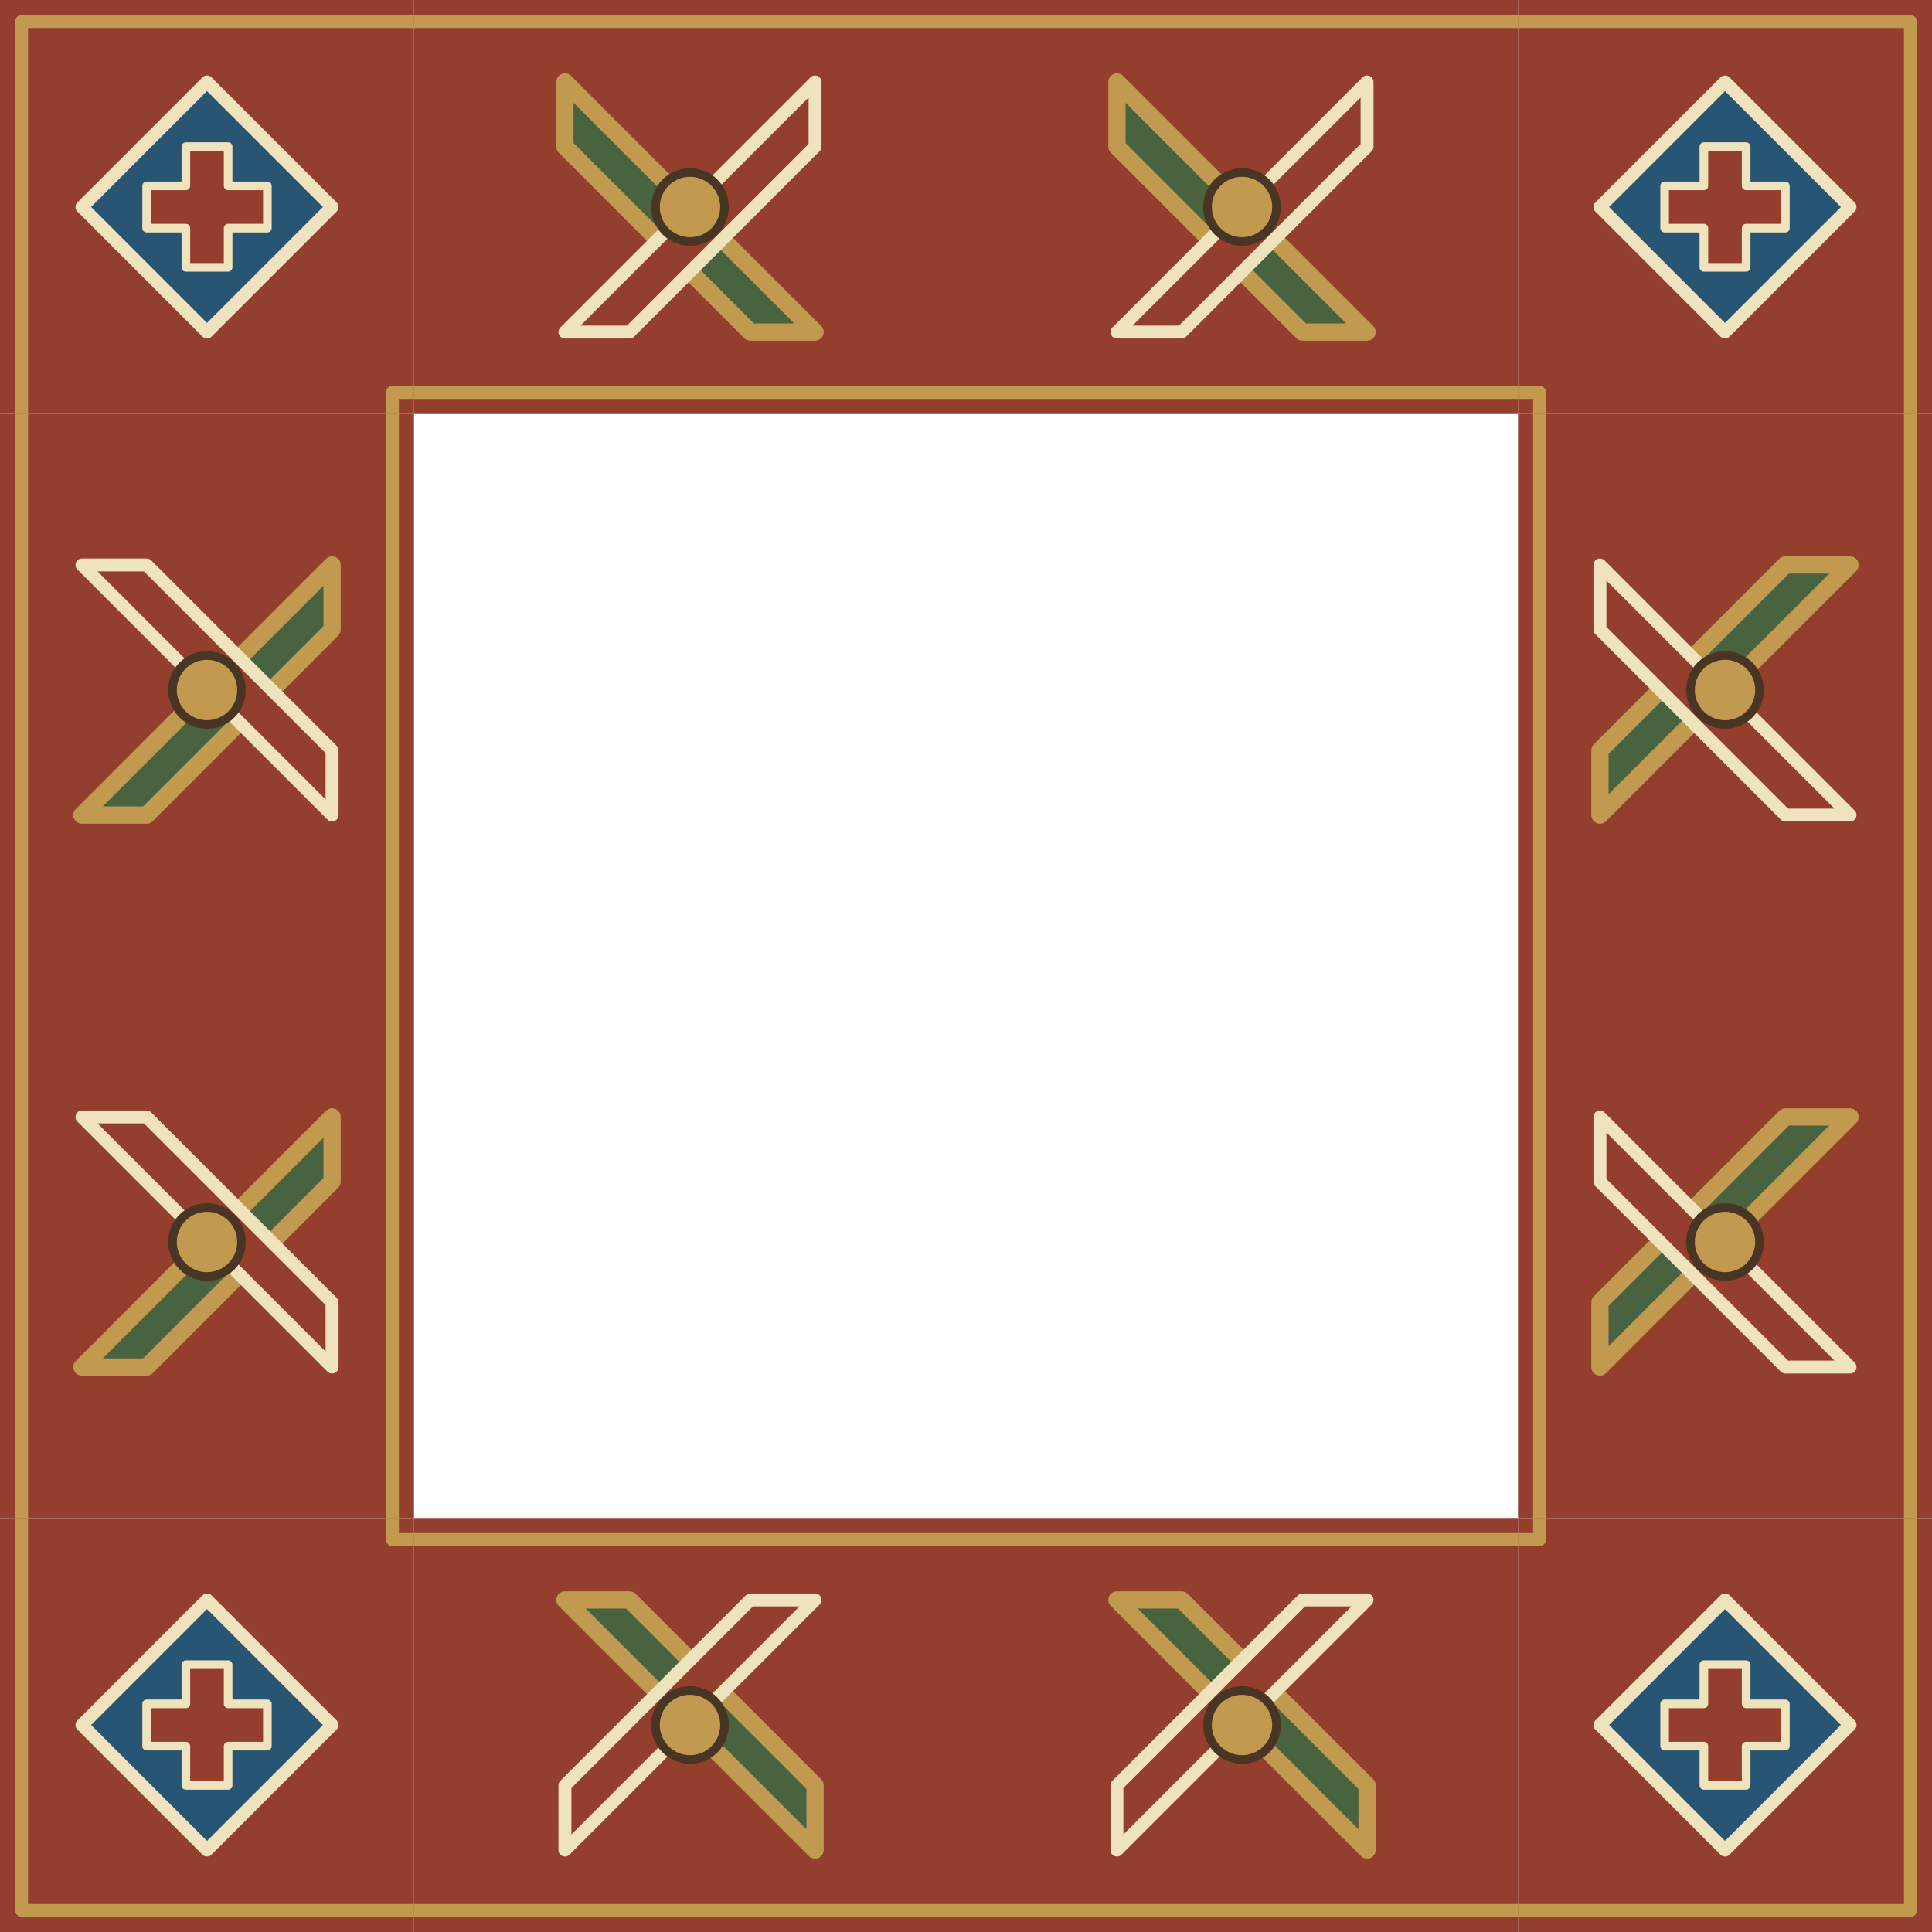
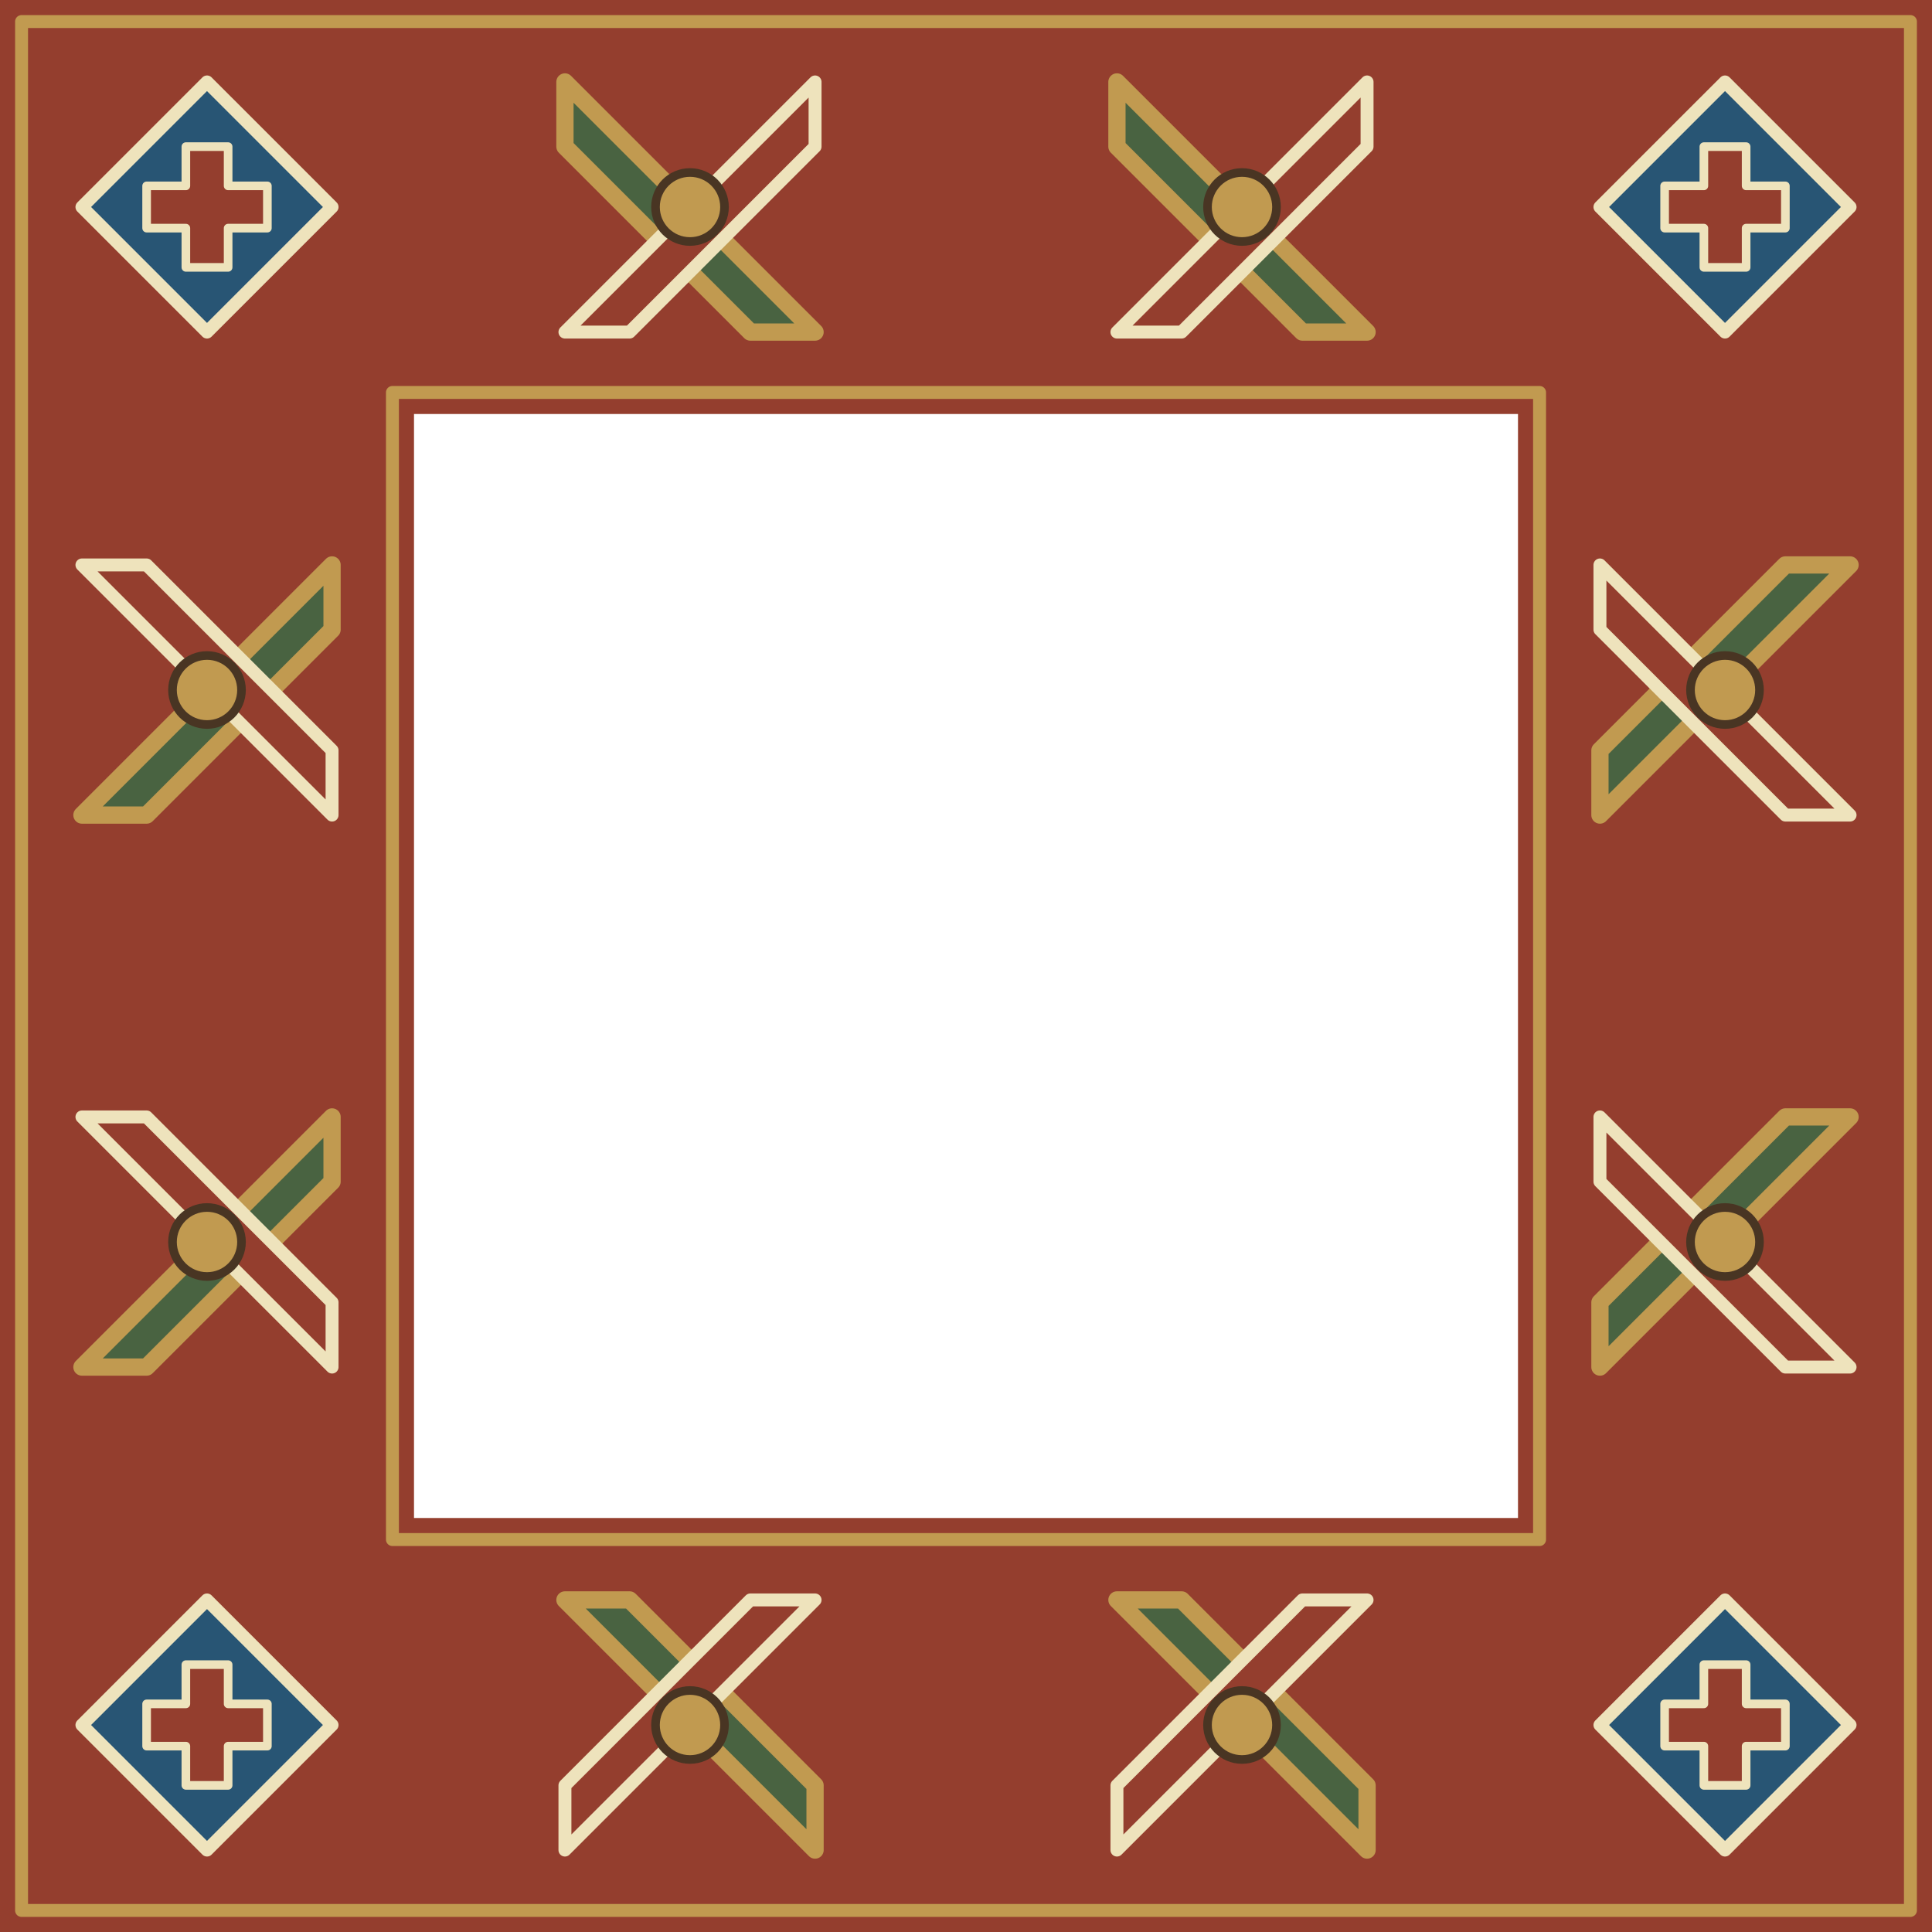
<svg xmlns="http://www.w3.org/2000/svg" width="448" height="448" viewBox="0 0 448 448">
+   <path d="M0 0 H448 V448 H0Z M96 96 V352 H352 V96Z" fill="#943e2e" stroke="none" stroke-width="1" stroke-linejoin="round" stroke-linecap="round" />
  <g transform="translate(0 0)">
-     <rect x="0" y="0" width="96" height="96" fill="#943e2e" stroke="none" stroke-width="1" />
-     <path d="M96 5 H5 V96 M96 91 H91 V96" fill="none" stroke="#c19a50" stroke-width="3" stroke-linejoin="round" stroke-linecap="round" />
    <path d="M48 19 L77 48 L48 77 L19 48Z" fill="#285574" stroke="#eee3bc" stroke-width="3" stroke-linejoin="round" stroke-linecap="round" />
    <path d="M43.1 34 H52.9 V43.1 H62 V52.9 H52.9 V62 H43.1 V52.9 H34 V43.1 H43.1Z" fill="#943e2e" stroke="#eee3bc" stroke-width="2" stroke-linejoin="round" stroke-linecap="round" />
  </g>
  <g transform="translate(448 0) rotate(90)">
-     <rect x="0" y="0" width="96" height="96" fill="#943e2e" stroke="none" stroke-width="1" />
-     <path d="M96 5 H5 V96 M96 91 H91 V96" fill="none" stroke="#c19a50" stroke-width="3" stroke-linejoin="round" stroke-linecap="round" />
    <path d="M48 19 L77 48 L48 77 L19 48Z" fill="#285574" stroke="#eee3bc" stroke-width="3" stroke-linejoin="round" stroke-linecap="round" />
    <path d="M43.1 34 H52.9 V43.1 H62 V52.9 H52.9 V62 H43.1 V52.9 H34 V43.1 H43.1Z" fill="#943e2e" stroke="#eee3bc" stroke-width="2" stroke-linejoin="round" stroke-linecap="round" />
  </g>
  <g transform="translate(448 448) rotate(180)">
-     <rect x="0" y="0" width="96" height="96" fill="#943e2e" stroke="none" stroke-width="1" />
-     <path d="M96 5 H5 V96 M96 91 H91 V96" fill="none" stroke="#c19a50" stroke-width="3" stroke-linejoin="round" stroke-linecap="round" />
    <path d="M48 19 L77 48 L48 77 L19 48Z" fill="#285574" stroke="#eee3bc" stroke-width="3" stroke-linejoin="round" stroke-linecap="round" />
    <path d="M43.1 34 H52.9 V43.1 H62 V52.9 H52.9 V62 H43.1 V52.9 H34 V43.1 H43.1Z" fill="#943e2e" stroke="#eee3bc" stroke-width="2" stroke-linejoin="round" stroke-linecap="round" />
  </g>
  <g transform="translate(0 448) rotate(270)">
-     <rect x="0" y="0" width="96" height="96" fill="#943e2e" stroke="none" stroke-width="1" />
-     <path d="M96 5 H5 V96 M96 91 H91 V96" fill="none" stroke="#c19a50" stroke-width="3" stroke-linejoin="round" stroke-linecap="round" />
    <path d="M48 19 L77 48 L48 77 L19 48Z" fill="#285574" stroke="#eee3bc" stroke-width="3" stroke-linejoin="round" stroke-linecap="round" />
    <path d="M43.1 34 H52.9 V43.1 H62 V52.9 H52.9 V62 H43.1 V52.9 H34 V43.1 H43.1Z" fill="#943e2e" stroke="#eee3bc" stroke-width="2" stroke-linejoin="round" stroke-linecap="round" />
  </g>
  <g transform="translate(96 0)">
    <svg width="256" height="96" viewBox="0 0 256 96" overflow="hidden">
-       <rect x="0" y="0" width="256" height="96" fill="#943e2e" stroke="none" stroke-width="1" />
      <g transform="translate(-256 0)">
-         <path d="M0 5 H256 M0 91 H256" fill="none" stroke="#c19a50" stroke-width="3" stroke-linejoin="round" stroke-linecap="round" />
        <path d="M35 19 L93 77 L78 77 L35 34Z" fill="#496341" stroke="#c19a50" stroke-width="4" stroke-linejoin="round" stroke-linecap="round" />
        <path d="M93 19 L35 77 L50 77 L93 34Z" fill="#943e2e" stroke="#eee3bc" stroke-width="3" stroke-linejoin="round" stroke-linecap="round" />
        <circle cx="64" cy="48" r="8" fill="#c19a50" stroke="#493523" stroke-width="2" />
        <path d="M163 19 L221 77 L206 77 L163 34Z" fill="#496341" stroke="#c19a50" stroke-width="4" stroke-linejoin="round" stroke-linecap="round" />
        <path d="M221 19 L163 77 L178 77 L221 34Z" fill="#943e2e" stroke="#eee3bc" stroke-width="3" stroke-linejoin="round" stroke-linecap="round" />
        <circle cx="192" cy="48" r="8" fill="#c19a50" stroke="#493523" stroke-width="2" />
      </g>
      <g transform="translate(0 0)">
-         <path d="M0 5 H256 M0 91 H256" fill="none" stroke="#c19a50" stroke-width="3" stroke-linejoin="round" stroke-linecap="round" />
        <path d="M35 19 L93 77 L78 77 L35 34Z" fill="#496341" stroke="#c19a50" stroke-width="4" stroke-linejoin="round" stroke-linecap="round" />
        <path d="M93 19 L35 77 L50 77 L93 34Z" fill="#943e2e" stroke="#eee3bc" stroke-width="3" stroke-linejoin="round" stroke-linecap="round" />
        <circle cx="64" cy="48" r="8" fill="#c19a50" stroke="#493523" stroke-width="2" />
        <path d="M163 19 L221 77 L206 77 L163 34Z" fill="#496341" stroke="#c19a50" stroke-width="4" stroke-linejoin="round" stroke-linecap="round" />
        <path d="M221 19 L163 77 L178 77 L221 34Z" fill="#943e2e" stroke="#eee3bc" stroke-width="3" stroke-linejoin="round" stroke-linecap="round" />
        <circle cx="192" cy="48" r="8" fill="#c19a50" stroke="#493523" stroke-width="2" />
      </g>
      <g transform="translate(256 0)">
-         <path d="M0 5 H256 M0 91 H256" fill="none" stroke="#c19a50" stroke-width="3" stroke-linejoin="round" stroke-linecap="round" />
        <path d="M35 19 L93 77 L78 77 L35 34Z" fill="#496341" stroke="#c19a50" stroke-width="4" stroke-linejoin="round" stroke-linecap="round" />
        <path d="M93 19 L35 77 L50 77 L93 34Z" fill="#943e2e" stroke="#eee3bc" stroke-width="3" stroke-linejoin="round" stroke-linecap="round" />
        <circle cx="64" cy="48" r="8" fill="#c19a50" stroke="#493523" stroke-width="2" />
        <path d="M163 19 L221 77 L206 77 L163 34Z" fill="#496341" stroke="#c19a50" stroke-width="4" stroke-linejoin="round" stroke-linecap="round" />
        <path d="M221 19 L163 77 L178 77 L221 34Z" fill="#943e2e" stroke="#eee3bc" stroke-width="3" stroke-linejoin="round" stroke-linecap="round" />
        <circle cx="192" cy="48" r="8" fill="#c19a50" stroke="#493523" stroke-width="2" />
      </g>
    </svg>
  </g>
  <g transform="translate(448 96) rotate(90)">
    <svg width="256" height="96" viewBox="0 0 256 96" overflow="hidden">
-       <rect x="0" y="0" width="256" height="96" fill="#943e2e" stroke="none" stroke-width="1" />
      <g transform="translate(-256 0)">
-         <path d="M0 5 H256 M0 91 H256" fill="none" stroke="#c19a50" stroke-width="3" stroke-linejoin="round" stroke-linecap="round" />
        <path d="M35 19 L93 77 L78 77 L35 34Z" fill="#496341" stroke="#c19a50" stroke-width="4" stroke-linejoin="round" stroke-linecap="round" />
        <path d="M93 19 L35 77 L50 77 L93 34Z" fill="#943e2e" stroke="#eee3bc" stroke-width="3" stroke-linejoin="round" stroke-linecap="round" />
        <circle cx="64" cy="48" r="8" fill="#c19a50" stroke="#493523" stroke-width="2" />
        <path d="M163 19 L221 77 L206 77 L163 34Z" fill="#496341" stroke="#c19a50" stroke-width="4" stroke-linejoin="round" stroke-linecap="round" />
        <path d="M221 19 L163 77 L178 77 L221 34Z" fill="#943e2e" stroke="#eee3bc" stroke-width="3" stroke-linejoin="round" stroke-linecap="round" />
        <circle cx="192" cy="48" r="8" fill="#c19a50" stroke="#493523" stroke-width="2" />
      </g>
      <g transform="translate(0 0)">
-         <path d="M0 5 H256 M0 91 H256" fill="none" stroke="#c19a50" stroke-width="3" stroke-linejoin="round" stroke-linecap="round" />
        <path d="M35 19 L93 77 L78 77 L35 34Z" fill="#496341" stroke="#c19a50" stroke-width="4" stroke-linejoin="round" stroke-linecap="round" />
        <path d="M93 19 L35 77 L50 77 L93 34Z" fill="#943e2e" stroke="#eee3bc" stroke-width="3" stroke-linejoin="round" stroke-linecap="round" />
        <circle cx="64" cy="48" r="8" fill="#c19a50" stroke="#493523" stroke-width="2" />
        <path d="M163 19 L221 77 L206 77 L163 34Z" fill="#496341" stroke="#c19a50" stroke-width="4" stroke-linejoin="round" stroke-linecap="round" />
        <path d="M221 19 L163 77 L178 77 L221 34Z" fill="#943e2e" stroke="#eee3bc" stroke-width="3" stroke-linejoin="round" stroke-linecap="round" />
        <circle cx="192" cy="48" r="8" fill="#c19a50" stroke="#493523" stroke-width="2" />
      </g>
      <g transform="translate(256 0)">
-         <path d="M0 5 H256 M0 91 H256" fill="none" stroke="#c19a50" stroke-width="3" stroke-linejoin="round" stroke-linecap="round" />
        <path d="M35 19 L93 77 L78 77 L35 34Z" fill="#496341" stroke="#c19a50" stroke-width="4" stroke-linejoin="round" stroke-linecap="round" />
        <path d="M93 19 L35 77 L50 77 L93 34Z" fill="#943e2e" stroke="#eee3bc" stroke-width="3" stroke-linejoin="round" stroke-linecap="round" />
        <circle cx="64" cy="48" r="8" fill="#c19a50" stroke="#493523" stroke-width="2" />
        <path d="M163 19 L221 77 L206 77 L163 34Z" fill="#496341" stroke="#c19a50" stroke-width="4" stroke-linejoin="round" stroke-linecap="round" />
        <path d="M221 19 L163 77 L178 77 L221 34Z" fill="#943e2e" stroke="#eee3bc" stroke-width="3" stroke-linejoin="round" stroke-linecap="round" />
        <circle cx="192" cy="48" r="8" fill="#c19a50" stroke="#493523" stroke-width="2" />
      </g>
    </svg>
  </g>
  <g transform="translate(352 448) rotate(180)">
    <svg width="256" height="96" viewBox="0 0 256 96" overflow="hidden">
-       <rect x="0" y="0" width="256" height="96" fill="#943e2e" stroke="none" stroke-width="1" />
      <g transform="translate(-256 0)">
-         <path d="M0 5 H256 M0 91 H256" fill="none" stroke="#c19a50" stroke-width="3" stroke-linejoin="round" stroke-linecap="round" />
        <path d="M35 19 L93 77 L78 77 L35 34Z" fill="#496341" stroke="#c19a50" stroke-width="4" stroke-linejoin="round" stroke-linecap="round" />
        <path d="M93 19 L35 77 L50 77 L93 34Z" fill="#943e2e" stroke="#eee3bc" stroke-width="3" stroke-linejoin="round" stroke-linecap="round" />
        <circle cx="64" cy="48" r="8" fill="#c19a50" stroke="#493523" stroke-width="2" />
        <path d="M163 19 L221 77 L206 77 L163 34Z" fill="#496341" stroke="#c19a50" stroke-width="4" stroke-linejoin="round" stroke-linecap="round" />
        <path d="M221 19 L163 77 L178 77 L221 34Z" fill="#943e2e" stroke="#eee3bc" stroke-width="3" stroke-linejoin="round" stroke-linecap="round" />
        <circle cx="192" cy="48" r="8" fill="#c19a50" stroke="#493523" stroke-width="2" />
      </g>
      <g transform="translate(0 0)">
-         <path d="M0 5 H256 M0 91 H256" fill="none" stroke="#c19a50" stroke-width="3" stroke-linejoin="round" stroke-linecap="round" />
        <path d="M35 19 L93 77 L78 77 L35 34Z" fill="#496341" stroke="#c19a50" stroke-width="4" stroke-linejoin="round" stroke-linecap="round" />
        <path d="M93 19 L35 77 L50 77 L93 34Z" fill="#943e2e" stroke="#eee3bc" stroke-width="3" stroke-linejoin="round" stroke-linecap="round" />
        <circle cx="64" cy="48" r="8" fill="#c19a50" stroke="#493523" stroke-width="2" />
        <path d="M163 19 L221 77 L206 77 L163 34Z" fill="#496341" stroke="#c19a50" stroke-width="4" stroke-linejoin="round" stroke-linecap="round" />
        <path d="M221 19 L163 77 L178 77 L221 34Z" fill="#943e2e" stroke="#eee3bc" stroke-width="3" stroke-linejoin="round" stroke-linecap="round" />
        <circle cx="192" cy="48" r="8" fill="#c19a50" stroke="#493523" stroke-width="2" />
      </g>
      <g transform="translate(256 0)">
-         <path d="M0 5 H256 M0 91 H256" fill="none" stroke="#c19a50" stroke-width="3" stroke-linejoin="round" stroke-linecap="round" />
        <path d="M35 19 L93 77 L78 77 L35 34Z" fill="#496341" stroke="#c19a50" stroke-width="4" stroke-linejoin="round" stroke-linecap="round" />
        <path d="M93 19 L35 77 L50 77 L93 34Z" fill="#943e2e" stroke="#eee3bc" stroke-width="3" stroke-linejoin="round" stroke-linecap="round" />
        <circle cx="64" cy="48" r="8" fill="#c19a50" stroke="#493523" stroke-width="2" />
        <path d="M163 19 L221 77 L206 77 L163 34Z" fill="#496341" stroke="#c19a50" stroke-width="4" stroke-linejoin="round" stroke-linecap="round" />
        <path d="M221 19 L163 77 L178 77 L221 34Z" fill="#943e2e" stroke="#eee3bc" stroke-width="3" stroke-linejoin="round" stroke-linecap="round" />
        <circle cx="192" cy="48" r="8" fill="#c19a50" stroke="#493523" stroke-width="2" />
      </g>
    </svg>
  </g>
  <g transform="translate(0 352) rotate(270)">
    <svg width="256" height="96" viewBox="0 0 256 96" overflow="hidden">
-       <rect x="0" y="0" width="256" height="96" fill="#943e2e" stroke="none" stroke-width="1" />
      <g transform="translate(-256 0)">
-         <path d="M0 5 H256 M0 91 H256" fill="none" stroke="#c19a50" stroke-width="3" stroke-linejoin="round" stroke-linecap="round" />
        <path d="M35 19 L93 77 L78 77 L35 34Z" fill="#496341" stroke="#c19a50" stroke-width="4" stroke-linejoin="round" stroke-linecap="round" />
        <path d="M93 19 L35 77 L50 77 L93 34Z" fill="#943e2e" stroke="#eee3bc" stroke-width="3" stroke-linejoin="round" stroke-linecap="round" />
        <circle cx="64" cy="48" r="8" fill="#c19a50" stroke="#493523" stroke-width="2" />
        <path d="M163 19 L221 77 L206 77 L163 34Z" fill="#496341" stroke="#c19a50" stroke-width="4" stroke-linejoin="round" stroke-linecap="round" />
        <path d="M221 19 L163 77 L178 77 L221 34Z" fill="#943e2e" stroke="#eee3bc" stroke-width="3" stroke-linejoin="round" stroke-linecap="round" />
        <circle cx="192" cy="48" r="8" fill="#c19a50" stroke="#493523" stroke-width="2" />
      </g>
      <g transform="translate(0 0)">
-         <path d="M0 5 H256 M0 91 H256" fill="none" stroke="#c19a50" stroke-width="3" stroke-linejoin="round" stroke-linecap="round" />
        <path d="M35 19 L93 77 L78 77 L35 34Z" fill="#496341" stroke="#c19a50" stroke-width="4" stroke-linejoin="round" stroke-linecap="round" />
        <path d="M93 19 L35 77 L50 77 L93 34Z" fill="#943e2e" stroke="#eee3bc" stroke-width="3" stroke-linejoin="round" stroke-linecap="round" />
        <circle cx="64" cy="48" r="8" fill="#c19a50" stroke="#493523" stroke-width="2" />
        <path d="M163 19 L221 77 L206 77 L163 34Z" fill="#496341" stroke="#c19a50" stroke-width="4" stroke-linejoin="round" stroke-linecap="round" />
        <path d="M221 19 L163 77 L178 77 L221 34Z" fill="#943e2e" stroke="#eee3bc" stroke-width="3" stroke-linejoin="round" stroke-linecap="round" />
        <circle cx="192" cy="48" r="8" fill="#c19a50" stroke="#493523" stroke-width="2" />
      </g>
      <g transform="translate(256 0)">
-         <path d="M0 5 H256 M0 91 H256" fill="none" stroke="#c19a50" stroke-width="3" stroke-linejoin="round" stroke-linecap="round" />
        <path d="M35 19 L93 77 L78 77 L35 34Z" fill="#496341" stroke="#c19a50" stroke-width="4" stroke-linejoin="round" stroke-linecap="round" />
        <path d="M93 19 L35 77 L50 77 L93 34Z" fill="#943e2e" stroke="#eee3bc" stroke-width="3" stroke-linejoin="round" stroke-linecap="round" />
        <circle cx="64" cy="48" r="8" fill="#c19a50" stroke="#493523" stroke-width="2" />
        <path d="M163 19 L221 77 L206 77 L163 34Z" fill="#496341" stroke="#c19a50" stroke-width="4" stroke-linejoin="round" stroke-linecap="round" />
        <path d="M221 19 L163 77 L178 77 L221 34Z" fill="#943e2e" stroke="#eee3bc" stroke-width="3" stroke-linejoin="round" stroke-linecap="round" />
        <circle cx="192" cy="48" r="8" fill="#c19a50" stroke="#493523" stroke-width="2" />
      </g>
    </svg>
  </g>
+   <path d="M5 5 H443 V443 H5Z M91 91 H357 V357 H91Z" fill="none" stroke="#c19a50" stroke-width="3" stroke-linejoin="round" stroke-linecap="round" />
</svg>
